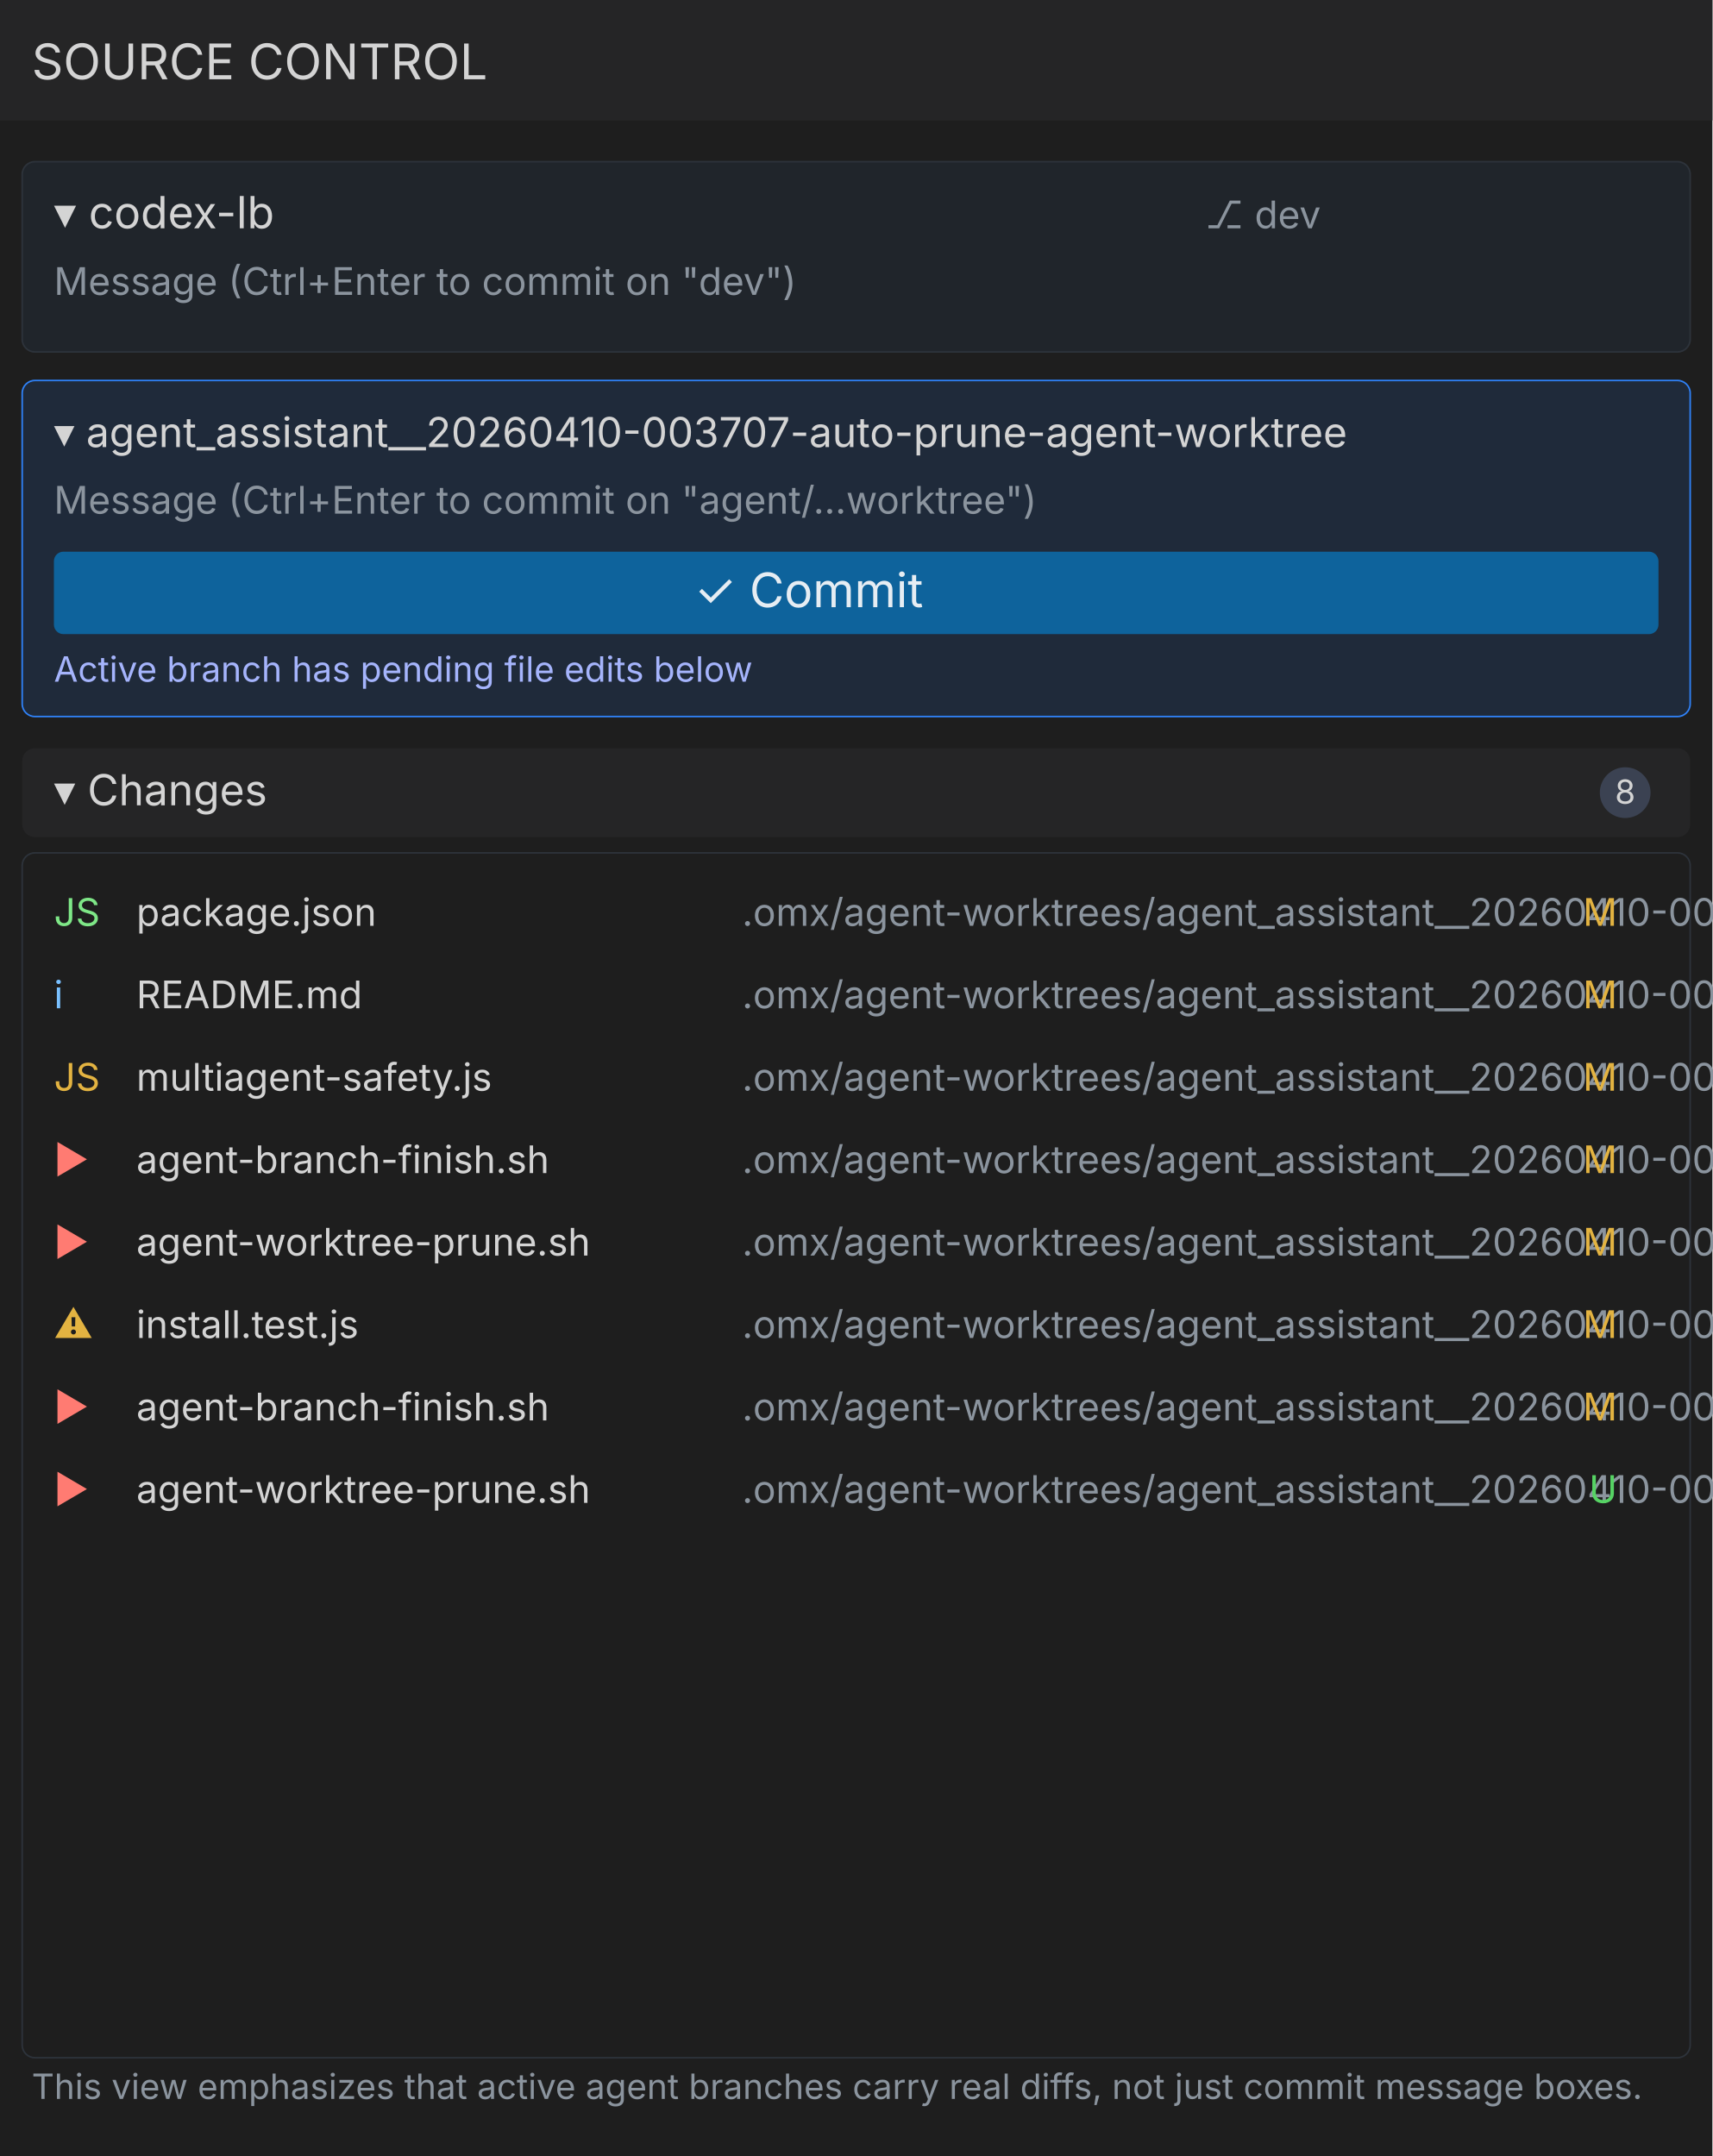
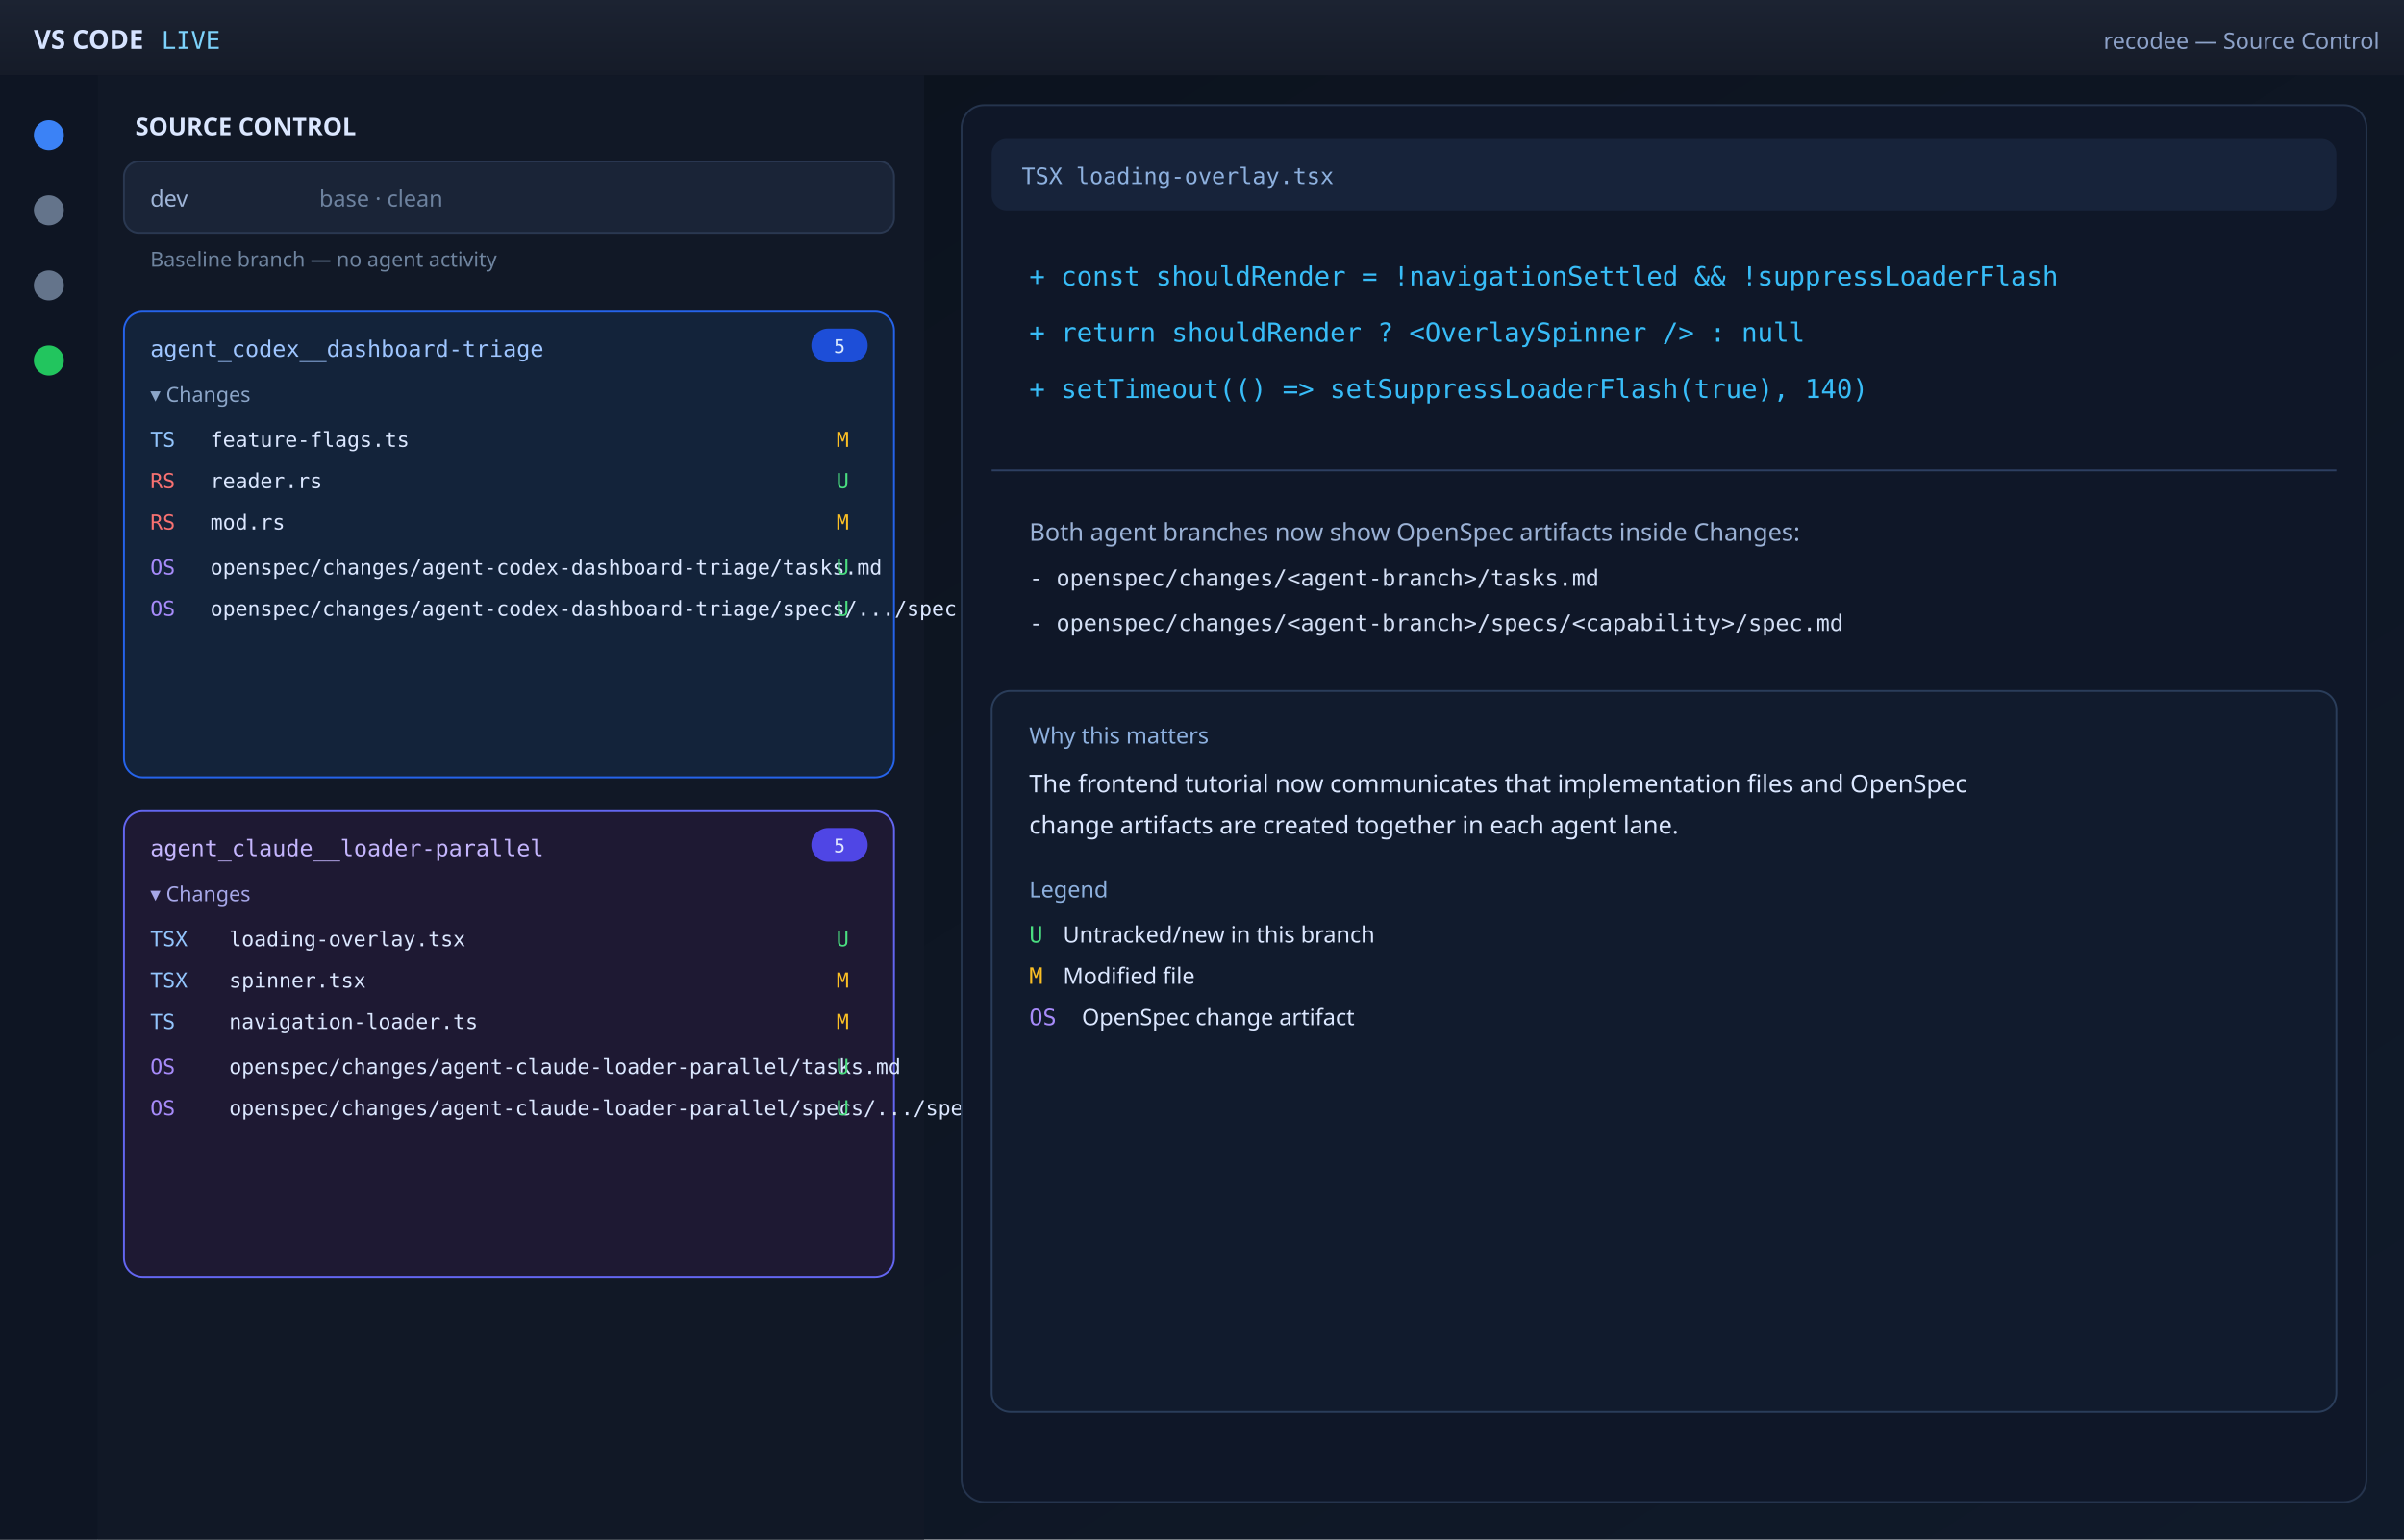
- <svg xmlns="http://www.w3.org/2000/svg" width="1080" height="1360" viewBox="0 0 1080 1360" role="img" aria-labelledby="title desc">
-   <rect width="1080" height="1360" fill="#1e1e1e" />
-   <rect x="0" y="0" width="1080" height="76" fill="#252526" />
-   <text x="20" y="50" font-size="31" fill="#d4d4d4" font-family="Inter, Segoe UI, Arial, sans-serif">SOURCE CONTROL</text>
-   <rect x="14" y="102" width="1052" height="120" rx="8" fill="#20252b" stroke="#2d333b" />
-   <text x="34" y="144" font-size="28" fill="#d4d4d4" font-family="Inter, Segoe UI, Arial, sans-serif">▾  codex-lb</text>
-   <text x="760" y="144" font-size="24" fill="#8b949e" font-family="Inter, Segoe UI, Arial, sans-serif">⎇ dev</text>
-   <text x="34" y="186" font-size="24" fill="#8b949e" font-family="Inter, Segoe UI, Arial, sans-serif">Message (Ctrl+Enter to commit on "dev")</text>
-   <rect x="14" y="240" width="1052" height="212" rx="8" fill="#1f2a3a" stroke="#2f81f7" />
-   <text x="34" y="282" font-size="26" fill="#d4d4d4" font-family="Inter, Segoe UI, Arial, sans-serif">▾  agent_assistant__20260410-003707-auto-prune-agent-worktree</text>
-   <text x="34" y="324" font-size="24" fill="#8b949e" font-family="Inter, Segoe UI, Arial, sans-serif">Message (Ctrl+Enter to commit on "agent/...worktree")</text>
-   <rect x="34" y="348" width="1012" height="52" rx="6" fill="#0e639c" />
-   <text x="510" y="383" text-anchor="middle" font-size="30" fill="#e6edf3" font-family="Inter, Segoe UI, Arial, sans-serif">✓ Commit</text>
-   <text x="34" y="430" font-size="22" fill="#a5b4fc" font-family="Inter, Segoe UI, Arial, sans-serif">Active branch has pending file edits below</text>
-   <rect x="14" y="472" width="1052" height="56" rx="8" fill="#252526" />
-   <text x="34" y="508" font-size="27" fill="#d4d4d4" font-family="Inter, Segoe UI, Arial, sans-serif">▾ Changes</text>
-   <circle cx="1025" cy="500" r="16" fill="#3b4252" />
-   <text x="1025" y="507" text-anchor="middle" font-size="21" fill="#d4d4d4" font-family="Inter, Segoe UI, Arial, sans-serif">8</text>
-   <g font-family="Inter, Segoe UI, Arial, sans-serif" font-size="24">
-     <rect x="14" y="538" width="1052" height="760" rx="8" fill="#1e1e1e" stroke="#2d333b" />
-     <text x="34" y="584" fill="#7ee787">JS</text>
-     <text x="86" y="584" fill="#d4d4d4">package.json</text>
-     <text x="468" y="584" fill="#8b949e">.omx/agent-worktrees/agent_assistant__20260410-003707...</text>
-     <text x="1020" y="584" text-anchor="end" fill="#e3b341">M</text>
-     <text x="34" y="636" fill="#79c0ff">i</text>
-     <text x="86" y="636" fill="#d4d4d4">README.md</text>
-     <text x="468" y="636" fill="#8b949e">.omx/agent-worktrees/agent_assistant__20260410-003707...</text>
-     <text x="1020" y="636" text-anchor="end" fill="#e3b341">M</text>
-     <text x="34" y="688" fill="#e3b341">JS</text>
-     <text x="86" y="688" fill="#d4d4d4">multiagent-safety.js</text>
-     <text x="468" y="688" fill="#8b949e">.omx/agent-worktrees/agent_assistant__20260410-003707...</text>
-     <text x="1020" y="688" text-anchor="end" fill="#e3b341">M</text>
-     <text x="34" y="740" fill="#ff7b72">▶</text>
-     <text x="86" y="740" fill="#d4d4d4">agent-branch-finish.sh</text>
-     <text x="468" y="740" fill="#8b949e">.omx/agent-worktrees/agent_assistant__20260410-003707...</text>
-     <text x="1020" y="740" text-anchor="end" fill="#e3b341">M</text>
-     <text x="34" y="792" fill="#ff7b72">▶</text>
-     <text x="86" y="792" fill="#d4d4d4">agent-worktree-prune.sh</text>
-     <text x="468" y="792" fill="#8b949e">.omx/agent-worktrees/agent_assistant__20260410-003707...</text>
-     <text x="1020" y="792" text-anchor="end" fill="#e3b341">M</text>
-     <text x="34" y="844" fill="#e3b341">⚠</text>
-     <text x="86" y="844" fill="#d4d4d4">install.test.js</text>
-     <text x="468" y="844" fill="#8b949e">.omx/agent-worktrees/agent_assistant__20260410-003707...</text>
-     <text x="1020" y="844" text-anchor="end" fill="#e3b341">M</text>
-     <text x="34" y="896" fill="#ff7b72">▶</text>
-     <text x="86" y="896" fill="#d4d4d4">agent-branch-finish.sh</text>
-     <text x="468" y="896" fill="#8b949e">.omx/agent-worktrees/agent_assistant__20260410-003707...</text>
-     <text x="1020" y="896" text-anchor="end" fill="#e3b341">M</text>
-     <text x="34" y="948" fill="#ff7b72">▶</text>
-     <text x="86" y="948" fill="#d4d4d4">agent-worktree-prune.sh</text>
-     <text x="468" y="948" fill="#8b949e">.omx/agent-worktrees/agent_assistant__20260410-003707...</text>
-     <text x="1020" y="948" text-anchor="end" fill="#56d364">U</text>
-   </g>
-   <g font-family="Inter, Segoe UI, Arial, sans-serif" font-size="22" fill="#8b949e">
-     <text x="20" y="1324">This view emphasizes that active agent branches carry real diffs, not just commit message boxes.</text>
-   </g>
+ <svg xmlns="http://www.w3.org/2000/svg" width="1280" height="820" viewBox="0 0 1280 820" role="img" aria-labelledby="title desc">
+   <defs>
+     <linearGradient id="bg" x1="0" y1="0" x2="1" y2="1">
+       <stop offset="0%" stop-color="#0b111b" />
+       <stop offset="100%" stop-color="#101a2a" />
+     </linearGradient>
+     <linearGradient id="topbar" x1="0" y1="0" x2="0" y2="1">
+       <stop offset="0%" stop-color="#1c2332" />
+       <stop offset="100%" stop-color="#151b28" />
+     </linearGradient>
+   </defs>
+   <rect width="1280" height="820" fill="url(#bg)" />
+   <rect x="0" y="0" width="1280" height="40" fill="url(#topbar)" />
+   <text x="18" y="26" fill="#d6e3ff" font-family="'IBM Plex Sans', 'Segoe UI', sans-serif" font-size="14" font-weight="600">VS CODE</text>
+   <text x="86" y="26" fill="#7dd3fc" font-family="'JetBrains Mono', 'Consolas', monospace" font-size="13">LIVE</text>
+   <text x="1120" y="26" fill="#8da2c9" font-family="'IBM Plex Sans', 'Segoe UI', sans-serif" font-size="12">recodee — Source Control</text>
+   <rect x="0" y="40" width="52" height="780" fill="#0e1523" />
+   <circle cx="26" cy="72" r="8" fill="#3b82f6" />
+   <circle cx="26" cy="112" r="8" fill="#64748b" />
+   <circle cx="26" cy="152" r="8" fill="#64748b" />
+   <circle cx="26" cy="192" r="8" fill="#22c55e" />
+   <rect x="52" y="40" width="440" height="780" fill="#111826" />
+   <text x="72" y="72" fill="#dbe7ff" font-family="'IBM Plex Sans', 'Segoe UI', sans-serif" font-size="13" font-weight="700">SOURCE CONTROL</text>
+   <rect x="66" y="86" width="410" height="38" rx="8" fill="#1a2437" stroke="#2a3851" />
+   <text x="80" y="110" fill="#9fb5d8" font-family="'IBM Plex Sans', 'Segoe UI', sans-serif" font-size="12">dev</text>
+   <text x="170" y="110" fill="#6d829f" font-family="'IBM Plex Sans', 'Segoe UI', sans-serif" font-size="12">base · clean</text>
+   <text x="80" y="142" fill="#6f849f" font-family="'IBM Plex Sans', 'Segoe UI', sans-serif" font-size="11">Baseline branch — no agent activity</text>
+   <rect x="66" y="166" width="410" height="248" rx="10" fill="#13233a" stroke="#2563eb" />
+   <text x="80" y="190" fill="#9ec5ff" font-family="'JetBrains Mono', 'Consolas', monospace" font-size="12">agent_codex__dashboard-triage</text>
+   <rect x="432" y="175" width="30" height="18" rx="9" fill="#1d4ed8" />
+   <text x="447" y="188" text-anchor="middle" fill="#dbeafe" font-family="'JetBrains Mono', 'Consolas', monospace" font-size="10">5</text>
+   <text x="80" y="214" fill="#8ca6c9" font-family="'IBM Plex Sans', 'Segoe UI', sans-serif" font-size="11">▾ Changes</text>
+   <text x="80" y="238" fill="#93c5fd" font-family="'JetBrains Mono', 'Consolas', monospace" font-size="11">TS</text>
+   <text x="112" y="238" fill="#dbe7ff" font-family="'JetBrains Mono', 'Consolas', monospace" font-size="11">feature-flags.ts</text>
+   <text x="452" y="238" text-anchor="end" fill="#fbbf24" font-family="'JetBrains Mono', 'Consolas', monospace" font-size="11">M</text>
+   <text x="80" y="260" fill="#f87171" font-family="'JetBrains Mono', 'Consolas', monospace" font-size="11">RS</text>
+   <text x="112" y="260" fill="#dbe7ff" font-family="'JetBrains Mono', 'Consolas', monospace" font-size="11">reader.rs</text>
+   <text x="452" y="260" text-anchor="end" fill="#4ade80" font-family="'JetBrains Mono', 'Consolas', monospace" font-size="11">U</text>
+   <text x="80" y="282" fill="#f87171" font-family="'JetBrains Mono', 'Consolas', monospace" font-size="11">RS</text>
+   <text x="112" y="282" fill="#dbe7ff" font-family="'JetBrains Mono', 'Consolas', monospace" font-size="11">mod.rs</text>
+   <text x="452" y="282" text-anchor="end" fill="#fbbf24" font-family="'JetBrains Mono', 'Consolas', monospace" font-size="11">M</text>
+   <text x="80" y="306" fill="#a78bfa" font-family="'JetBrains Mono', 'Consolas', monospace" font-size="11">OS</text>
+   <text x="112" y="306" fill="#dbe7ff" font-family="'JetBrains Mono', 'Consolas', monospace" font-size="11">openspec/changes/agent-codex-dashboard-triage/tasks.md</text>
+   <text x="452" y="306" text-anchor="end" fill="#4ade80" font-family="'JetBrains Mono', 'Consolas', monospace" font-size="11">U</text>
+   <text x="80" y="328" fill="#a78bfa" font-family="'JetBrains Mono', 'Consolas', monospace" font-size="11">OS</text>
+   <text x="112" y="328" fill="#dbe7ff" font-family="'JetBrains Mono', 'Consolas', monospace" font-size="11">openspec/changes/agent-codex-dashboard-triage/specs/.../spec.md</text>
+   <text x="452" y="328" text-anchor="end" fill="#4ade80" font-family="'JetBrains Mono', 'Consolas', monospace" font-size="11">U</text>
+   <rect x="66" y="432" width="410" height="248" rx="10" fill="#1e1933" stroke="#6366f1" />
+   <text x="80" y="456" fill="#c4b5fd" font-family="'JetBrains Mono', 'Consolas', monospace" font-size="12">agent_claude__loader-parallel</text>
+   <rect x="432" y="441" width="30" height="18" rx="9" fill="#4f46e5" />
+   <text x="447" y="454" text-anchor="middle" fill="#e0e7ff" font-family="'JetBrains Mono', 'Consolas', monospace" font-size="10">5</text>
+   <text x="80" y="480" fill="#a6a7e8" font-family="'IBM Plex Sans', 'Segoe UI', sans-serif" font-size="11">▾ Changes</text>
+   <text x="80" y="504" fill="#93c5fd" font-family="'JetBrains Mono', 'Consolas', monospace" font-size="11">TSX</text>
+   <text x="122" y="504" fill="#dbe7ff" font-family="'JetBrains Mono', 'Consolas', monospace" font-size="11">loading-overlay.tsx</text>
+   <text x="452" y="504" text-anchor="end" fill="#4ade80" font-family="'JetBrains Mono', 'Consolas', monospace" font-size="11">U</text>
+   <text x="80" y="526" fill="#93c5fd" font-family="'JetBrains Mono', 'Consolas', monospace" font-size="11">TSX</text>
+   <text x="122" y="526" fill="#dbe7ff" font-family="'JetBrains Mono', 'Consolas', monospace" font-size="11">spinner.tsx</text>
+   <text x="452" y="526" text-anchor="end" fill="#fbbf24" font-family="'JetBrains Mono', 'Consolas', monospace" font-size="11">M</text>
+   <text x="80" y="548" fill="#93c5fd" font-family="'JetBrains Mono', 'Consolas', monospace" font-size="11">TS</text>
+   <text x="122" y="548" fill="#dbe7ff" font-family="'JetBrains Mono', 'Consolas', monospace" font-size="11">navigation-loader.ts</text>
+   <text x="452" y="548" text-anchor="end" fill="#fbbf24" font-family="'JetBrains Mono', 'Consolas', monospace" font-size="11">M</text>
+   <text x="80" y="572" fill="#a78bfa" font-family="'JetBrains Mono', 'Consolas', monospace" font-size="11">OS</text>
+   <text x="122" y="572" fill="#dbe7ff" font-family="'JetBrains Mono', 'Consolas', monospace" font-size="11">openspec/changes/agent-claude-loader-parallel/tasks.md</text>
+   <text x="452" y="572" text-anchor="end" fill="#4ade80" font-family="'JetBrains Mono', 'Consolas', monospace" font-size="11">U</text>
+   <text x="80" y="594" fill="#a78bfa" font-family="'JetBrains Mono', 'Consolas', monospace" font-size="11">OS</text>
+   <text x="122" y="594" fill="#dbe7ff" font-family="'JetBrains Mono', 'Consolas', monospace" font-size="11">openspec/changes/agent-claude-loader-parallel/specs/.../spec.md</text>
+   <text x="452" y="594" text-anchor="end" fill="#4ade80" font-family="'JetBrains Mono', 'Consolas', monospace" font-size="11">U</text>
+   <rect x="512" y="56" width="748" height="744" rx="12" fill="#0f1728" stroke="#25344d" />
+   <rect x="528" y="74" width="716" height="38" rx="8" fill="#17233a" />
+   <text x="544" y="98" fill="#8db0de" font-family="'JetBrains Mono', 'Consolas', monospace" font-size="12">TSX  loading-overlay.tsx</text>
+   <text x="548" y="152" fill="#38bdf8" font-family="'JetBrains Mono', 'Consolas', monospace" font-size="14">+ const shouldRender = !navigationSettled &amp;&amp; !suppressLoaderFlash</text>
+   <text x="548" y="182" fill="#38bdf8" font-family="'JetBrains Mono', 'Consolas', monospace" font-size="14">+ return shouldRender ? &lt;OverlaySpinner /&gt; : null</text>
+   <text x="548" y="212" fill="#38bdf8" font-family="'JetBrains Mono', 'Consolas', monospace" font-size="14">+ setTimeout(() =&gt; setSuppressLoaderFlash(true), 140)</text>
+   <rect x="528" y="250" width="716" height="1" fill="#2d3f61" />
+   <text x="548" y="288" fill="#9bb2d6" font-family="'IBM Plex Sans', 'Segoe UI', sans-serif" font-size="13">Both agent branches now show OpenSpec artifacts inside Changes:</text>
+   <text x="548" y="312" fill="#d2def4" font-family="'JetBrains Mono', 'Consolas', monospace" font-size="12">- openspec/changes/&lt;agent-branch&gt;/tasks.md</text>
+   <text x="548" y="336" fill="#d2def4" font-family="'JetBrains Mono', 'Consolas', monospace" font-size="12">- openspec/changes/&lt;agent-branch&gt;/specs/&lt;capability&gt;/spec.md</text>
+   <rect x="528" y="368" width="716" height="384" rx="10" fill="#111b2d" stroke="#2a3d5a" />
+   <text x="548" y="396" fill="#8db0de" font-family="'IBM Plex Sans', 'Segoe UI', sans-serif" font-size="12">Why this matters</text>
+   <text x="548" y="422" fill="#dbe7ff" font-family="'IBM Plex Sans', 'Segoe UI', sans-serif" font-size="13">The frontend tutorial now communicates that implementation files and OpenSpec</text>
+   <text x="548" y="444" fill="#dbe7ff" font-family="'IBM Plex Sans', 'Segoe UI', sans-serif" font-size="13">change artifacts are created together in each agent lane.</text>
+   <text x="548" y="478" fill="#8db0de" font-family="'IBM Plex Sans', 'Segoe UI', sans-serif" font-size="12">Legend</text>
+   <text x="548" y="502" fill="#4ade80" font-family="'JetBrains Mono', 'Consolas', monospace" font-size="12">U</text>
+   <text x="566" y="502" fill="#dbe7ff" font-family="'IBM Plex Sans', 'Segoe UI', sans-serif" font-size="12">Untracked/new in this branch</text>
+   <text x="548" y="524" fill="#fbbf24" font-family="'JetBrains Mono', 'Consolas', monospace" font-size="12">M</text>
+   <text x="566" y="524" fill="#dbe7ff" font-family="'IBM Plex Sans', 'Segoe UI', sans-serif" font-size="12">Modified file</text>
+   <text x="548" y="546" fill="#a78bfa" font-family="'JetBrains Mono', 'Consolas', monospace" font-size="12">OS</text>
+   <text x="576" y="546" fill="#dbe7ff" font-family="'IBM Plex Sans', 'Segoe UI', sans-serif" font-size="12">OpenSpec change artifact</text>
</svg>
